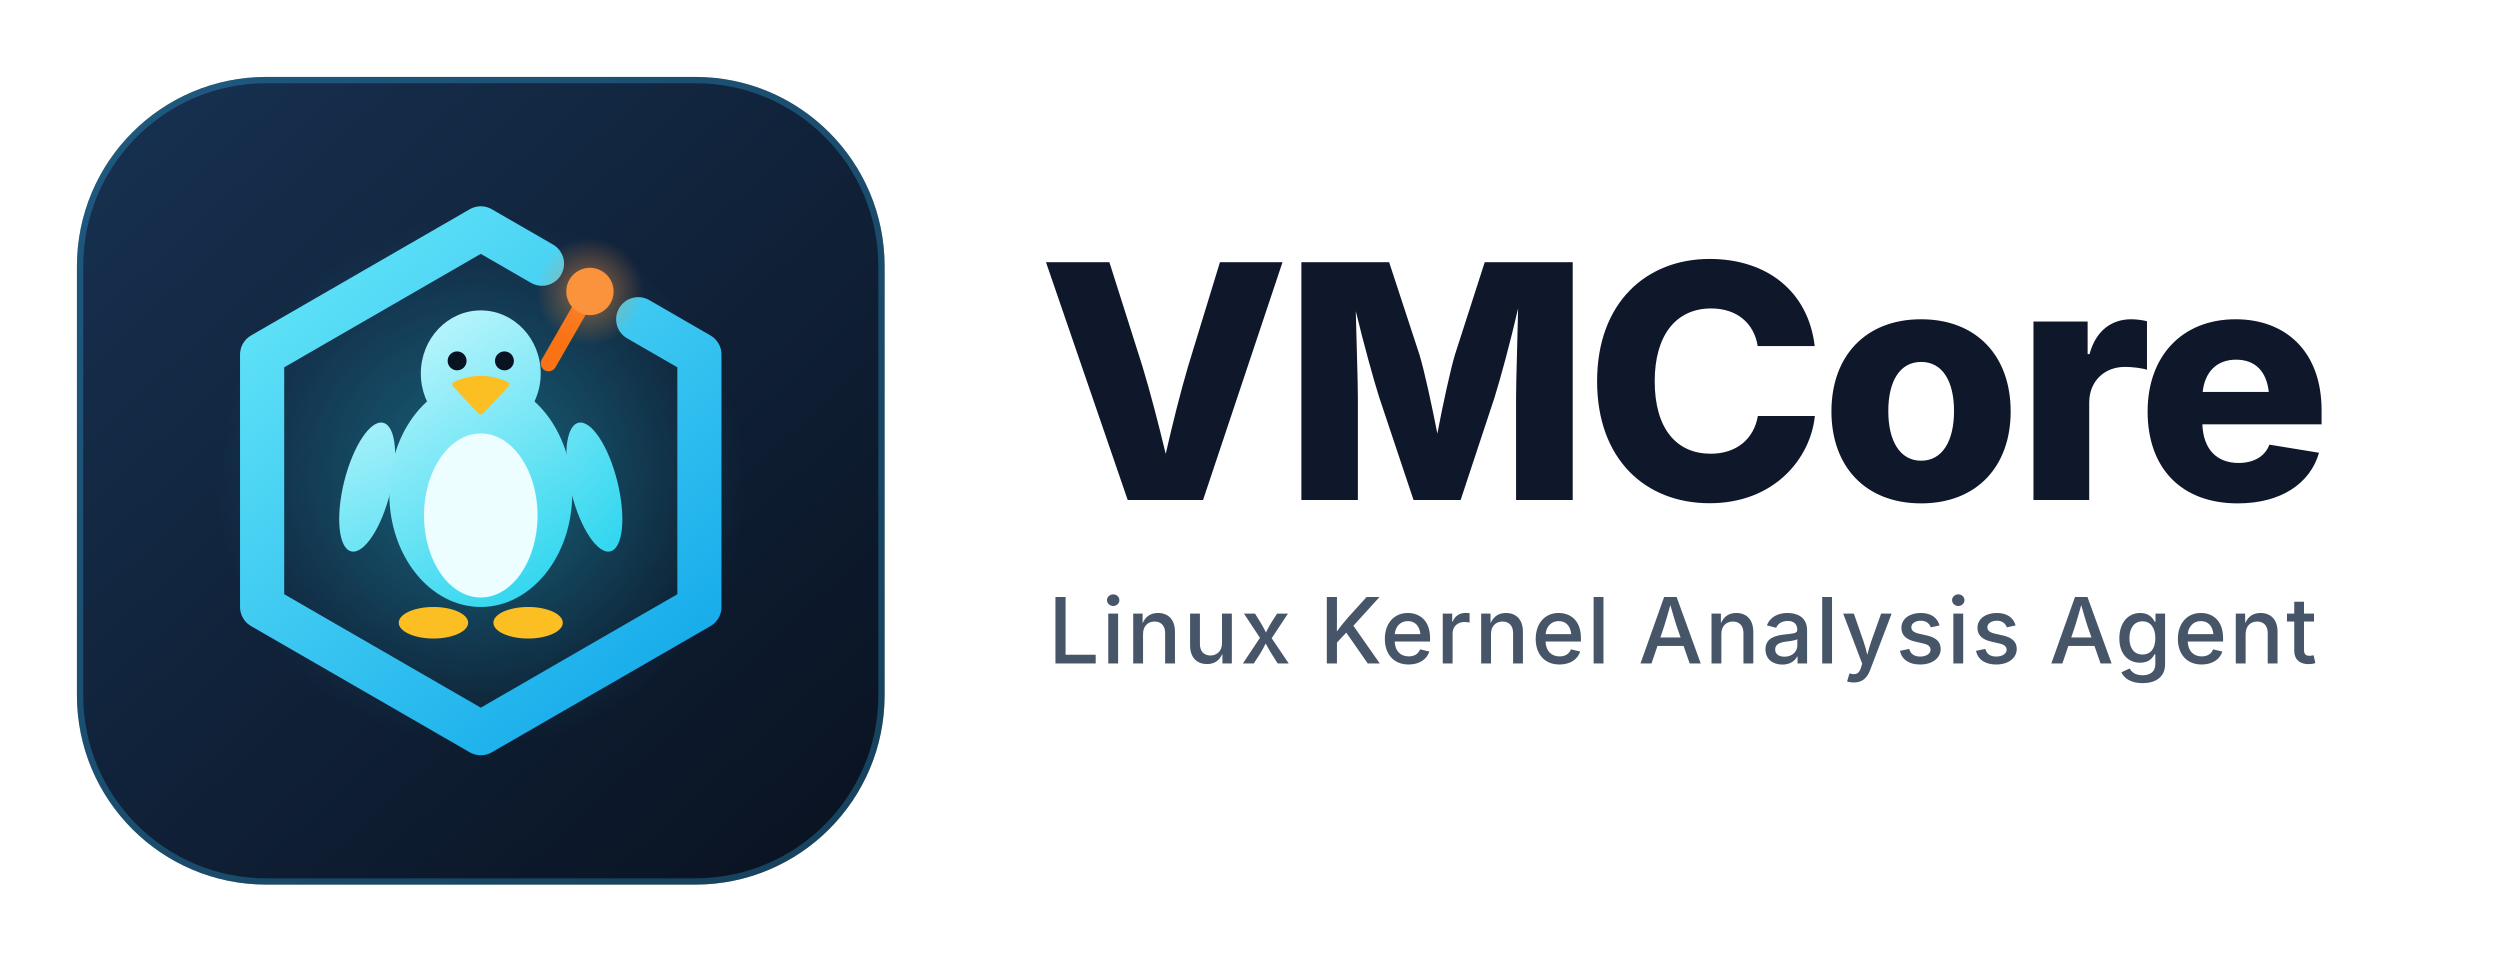
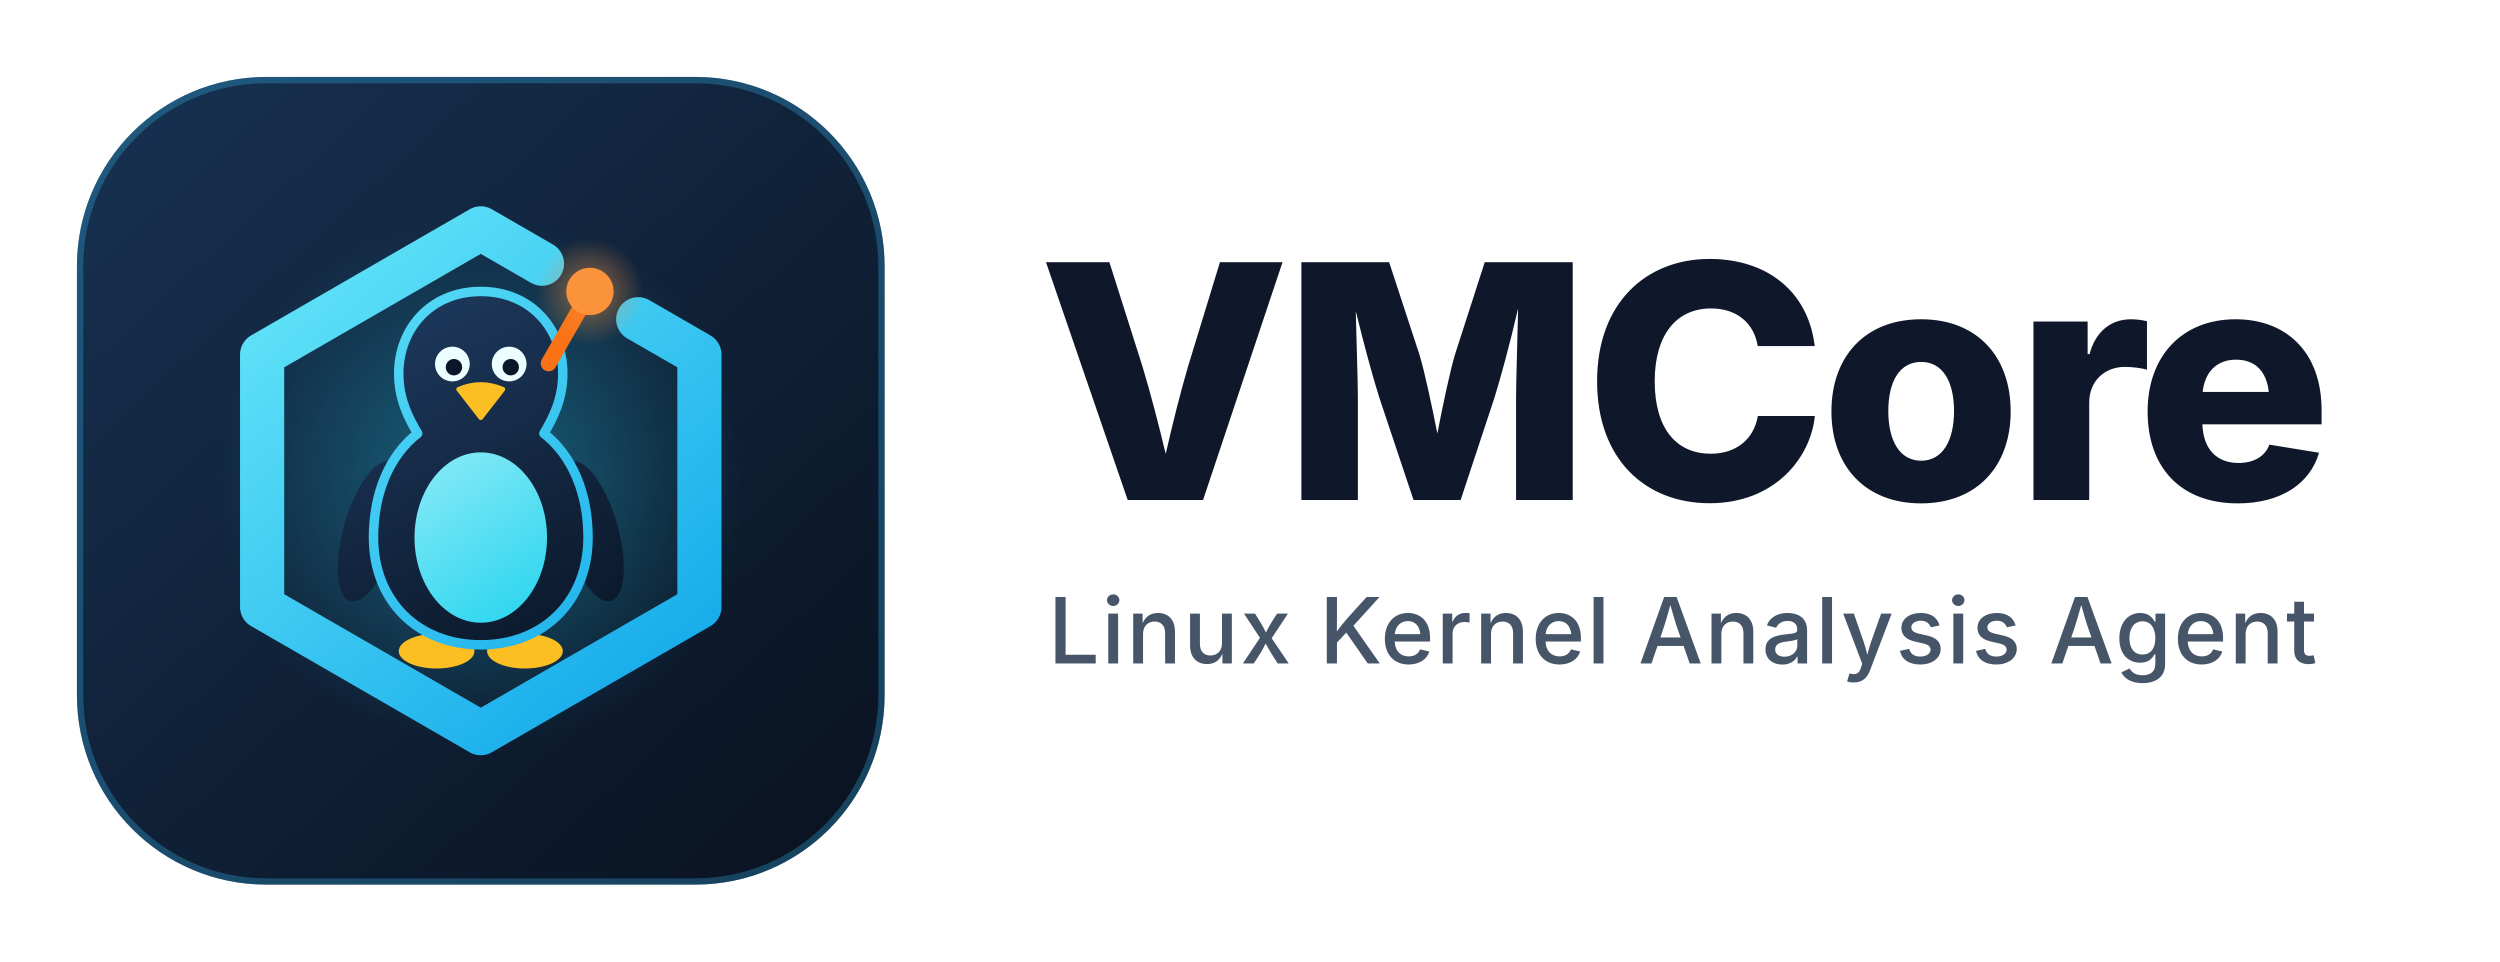
<svg xmlns="http://www.w3.org/2000/svg" width="520" height="200" viewBox="0 0 520 200" role="img" aria-labelledby="title description">
  <style>
    .wm  { fill: #0F172A; }
    .tag { fill: #475569; }
    @media (prefers-color-scheme: dark) {
      .wm  { fill: #F1F5F9; }
      .tag { fill: #94A3B8; }
    }
  </style>
  <defs>
    <linearGradient id="bg" x1="20" y1="10" x2="236" y2="246" gradientUnits="userSpaceOnUse">
      <stop stop-color="#16304F" />
      <stop offset="1" stop-color="#0A1322" />
    </linearGradient>
    <linearGradient id="ring" x1="58" y1="48" x2="198" y2="208" gradientUnits="userSpaceOnUse">
      <stop stop-color="#67E8F9" />
      <stop offset="1" stop-color="#0EA5E9" />
    </linearGradient>
    <linearGradient id="coreFill" x1="96" y1="74" x2="160" y2="170" gradientUnits="userSpaceOnUse">
      <stop stop-color="#CFFAFE" />
      <stop offset="1" stop-color="#22D3EE" />
    </linearGradient>
+     <linearGradient id="penguinBody" x1="98" y1="70" x2="158" y2="184" gradientUnits="userSpaceOnUse">
+       <stop stop-color="#1E3A5F" />
+       <stop offset="1" stop-color="#0A1728" />
+     </linearGradient>
    <radialGradient id="glow">
      <stop stop-color="#22D3EE" stop-opacity=".38" />
      <stop offset="1" stop-color="#22D3EE" stop-opacity="0" />
    </radialGradient>
    <radialGradient id="faultGlow">
      <stop stop-color="#FB923C" stop-opacity=".55" />
      <stop offset="1" stop-color="#FB923C" stop-opacity="0" />
    </radialGradient>
  </defs>
  <g transform="translate(16 16) scale(.65625)">
    <rect width="256" height="256" rx="60" fill="url(#bg)" />
    <rect x="1" y="1" width="254" height="254" rx="59" fill="none" stroke="#38BDF8" stroke-opacity=".28" stroke-width="2" />
    <circle cx="128" cy="128" r="84" fill="url(#glow)" />
    <path d="M177.9 76.8 197.3 88V168L128 208 58.7 168V88L128 48 147.4 59.2" fill="none" stroke="url(#ring)" stroke-width="14" stroke-linecap="round" stroke-linejoin="round" />
-     <g transform="translate(0 -4)">
-       <ellipse cx="92" cy="134" rx="7.5" ry="21" transform="rotate(14 92 134)" fill="url(#coreFill)" />
-       <ellipse cx="164" cy="134" rx="7.5" ry="21" transform="rotate(-14 164 134)" fill="url(#coreFill)" />
-       <ellipse cx="113" cy="177" rx="11" ry="5" fill="#FBBF24" />
-       <ellipse cx="143" cy="177" rx="11" ry="5" fill="#FBBF24" />
-       <ellipse cx="128" cy="136" rx="29" ry="36" fill="url(#coreFill)" />
-       <ellipse cx="128" cy="98" rx="19" ry="20" fill="url(#coreFill)" />
-       <ellipse cx="128" cy="143" rx="18" ry="26" fill="#ECFEFF" />
-       <circle cx="120.5" cy="94" r="3" fill="#0A1322" />
-       <circle cx="135.5" cy="94" r="3" fill="#0A1322" />
-       <path d="M120 101.5Q128 98 136 101.5L128 110Z" fill="#FBBF24" stroke="#FBBF24" stroke-width="2" stroke-linejoin="round" />
+     <g transform="translate(0 -2)">
+       <ellipse cx="114" cy="184" rx="12" ry="5.5" fill="#FBBF24" />
+       <ellipse cx="142" cy="184" rx="12" ry="5.5" fill="#FBBF24" />
+       <ellipse cx="93" cy="146" rx="8.5" ry="23" transform="rotate(16 93 146)" fill="url(#penguinBody)" />
+       <ellipse cx="163" cy="146" rx="8.5" ry="23" transform="rotate(-16 163 146)" fill="url(#penguinBody)" />
+       <path d="M128 70C112 70 102 82 102 96c0 8 3 14 6 19-9 7-14 19-14 33 0 20 14 34 34 34s34-14 34-34c0-14-5-26-14-33 3-5 6-11 6-19 0-14-10-26-26-26Z" fill="url(#penguinBody)" stroke="url(#ring)" stroke-width="3" stroke-linejoin="round" />
+       <ellipse cx="128" cy="148" rx="21" ry="27" fill="url(#coreFill)" />
+       <circle cx="119" cy="93" r="5.5" fill="#ECFEFF" />
+       <circle cx="137" cy="93" r="5.5" fill="#ECFEFF" />
+       <circle cx="119.5" cy="94" r="2.6" fill="#0A1728" />
+       <circle cx="137.5" cy="94" r="2.6" fill="#0A1728" />
+       <path d="M121 101q7-3 14 0l-7 9Z" fill="#FBBF24" stroke="#FBBF24" stroke-width="1.5" stroke-linejoin="round" />
    </g>
    <path d="M149.5 90.8 162.6 68" stroke="#F97316" stroke-width="5" stroke-linecap="round" />
    <circle cx="162.6" cy="68" r="17" fill="url(#faultGlow)" />
    <circle cx="162.6" cy="68" r="7.5" fill="#FB923C" />
  </g>
  <text class="wm" x="216" y="104" font-family="Inter, 'Segoe UI', 'SF Pro Display', system-ui, -apple-system, Arial, sans-serif" font-size="68" font-weight="800" letter-spacing="-1.5">VMCore</text>
  <text class="tag" x="218" y="138" font-family="Inter, 'Segoe UI', 'SF Pro Display', system-ui, -apple-system, Arial, sans-serif" font-size="19" font-weight="500" letter-spacing=".4">Linux Kernel Analysis Agent</text>
</svg>
